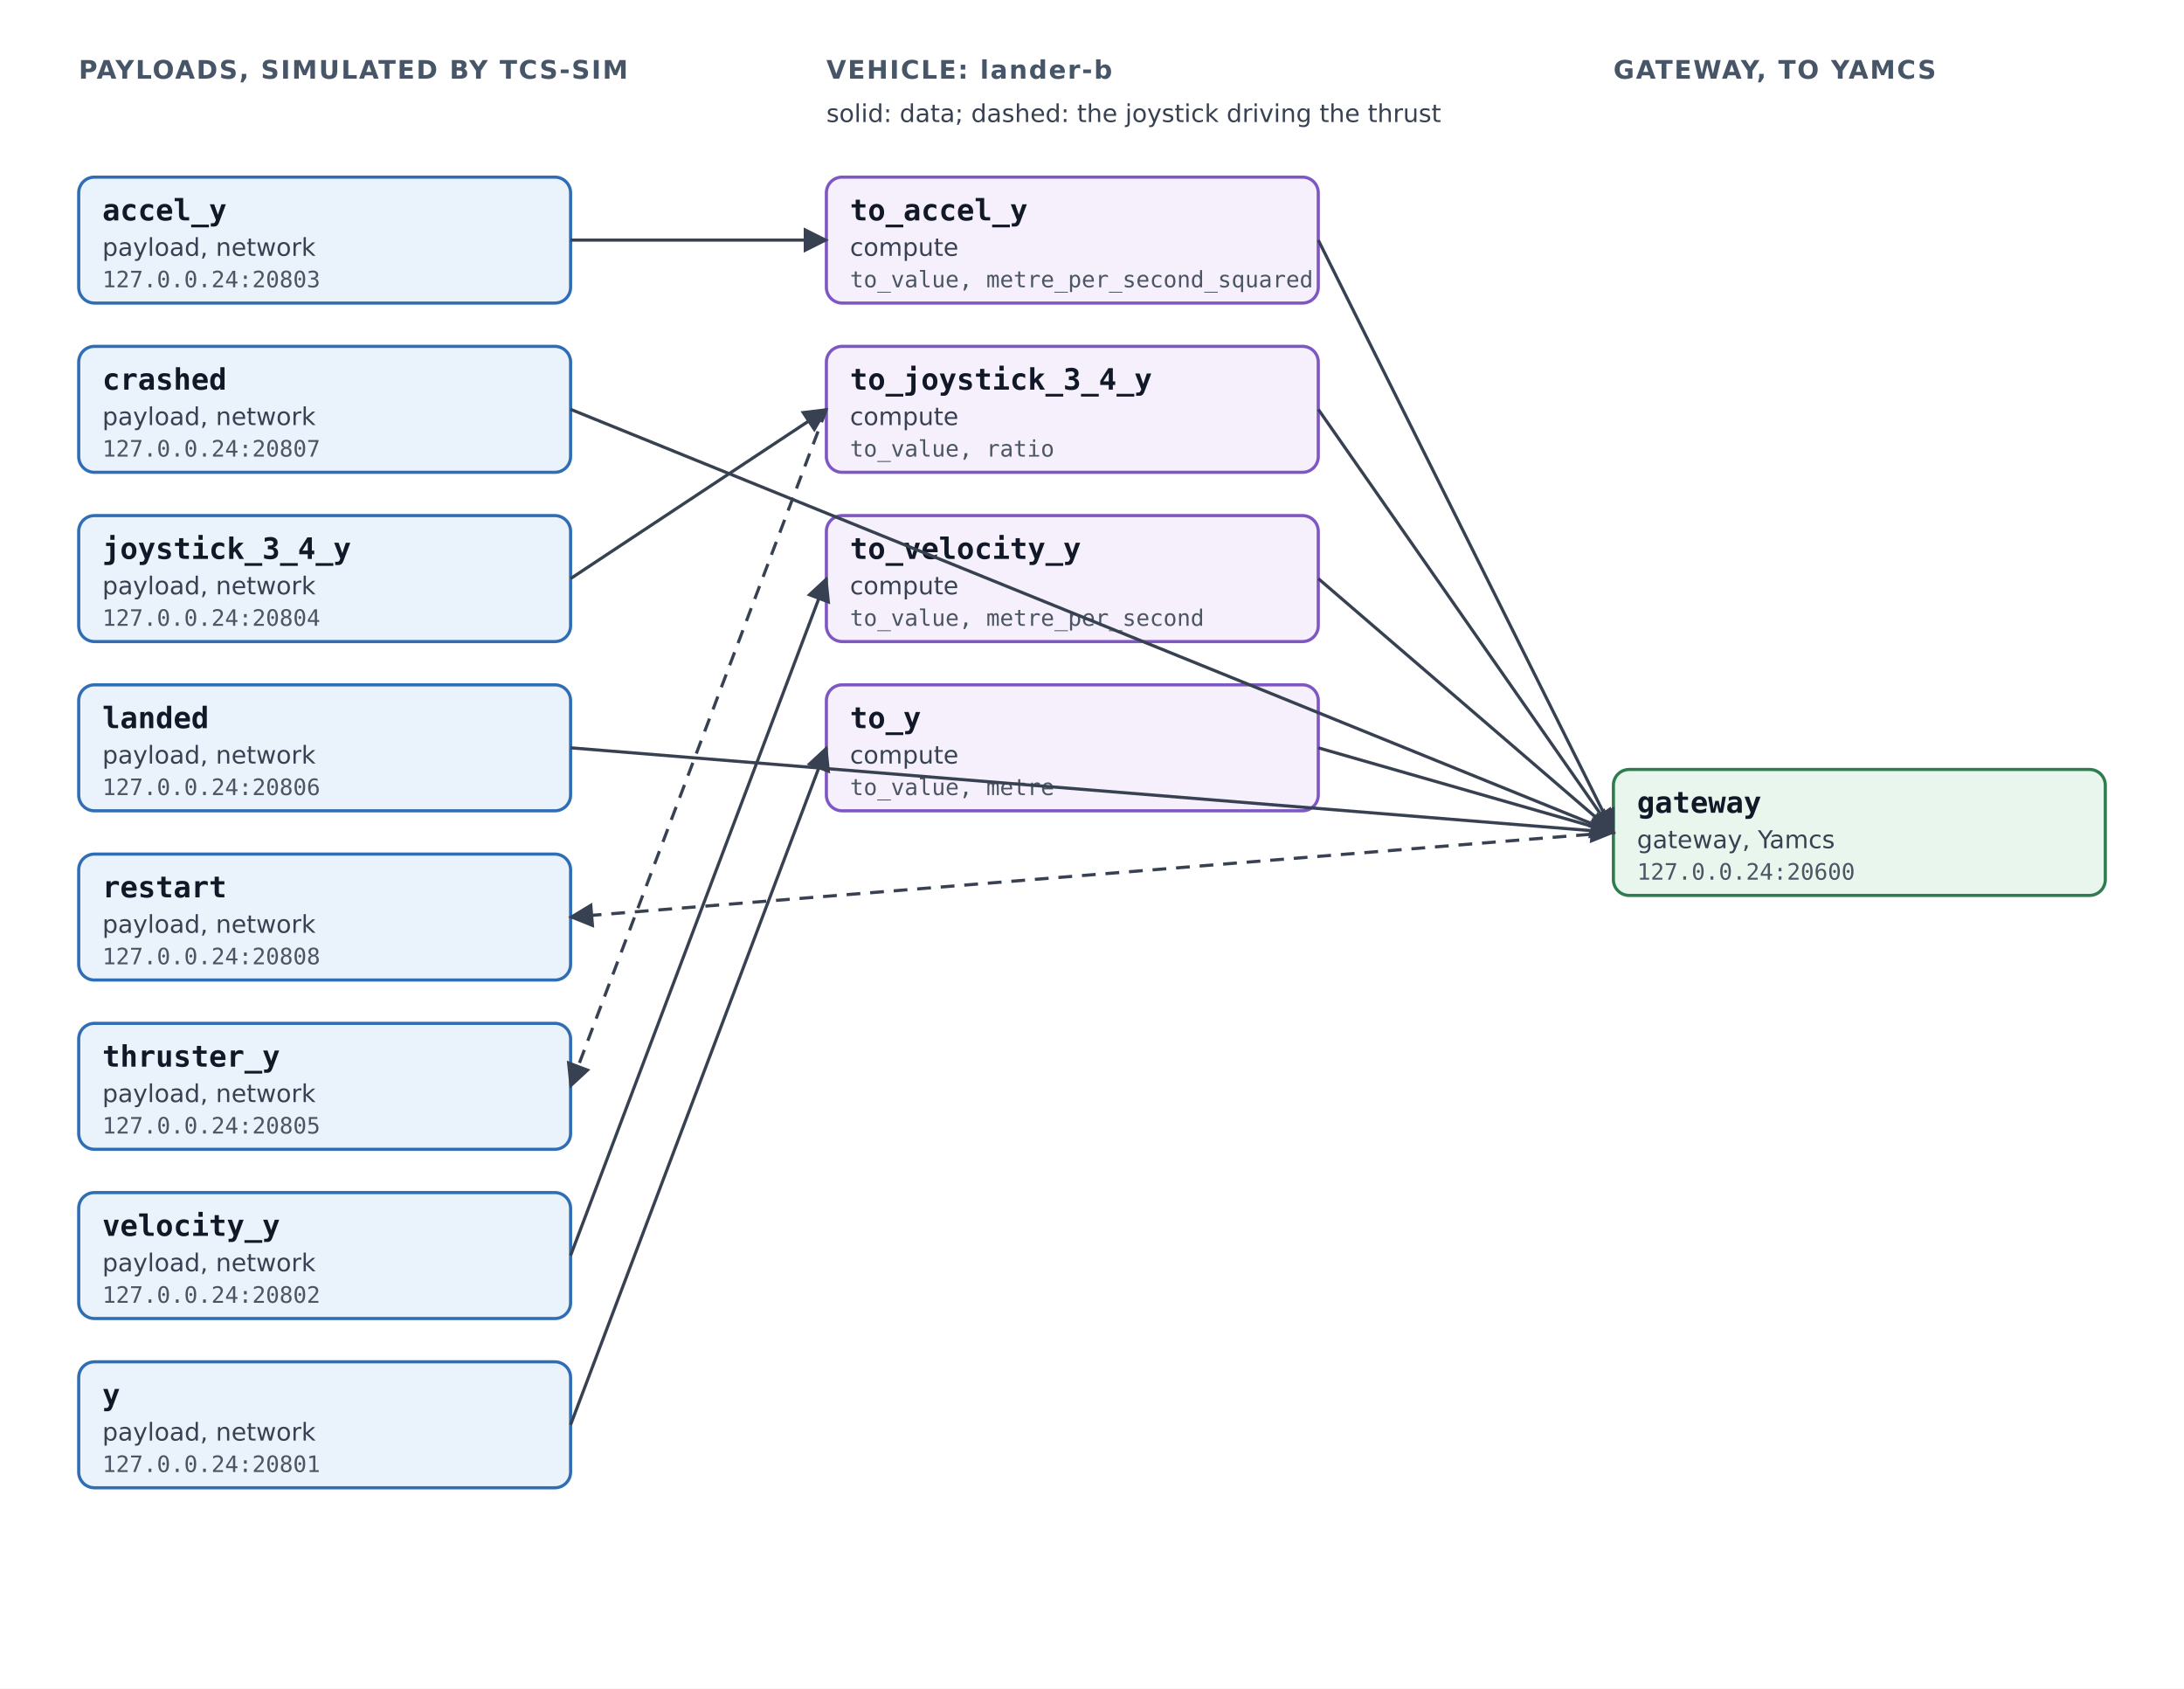
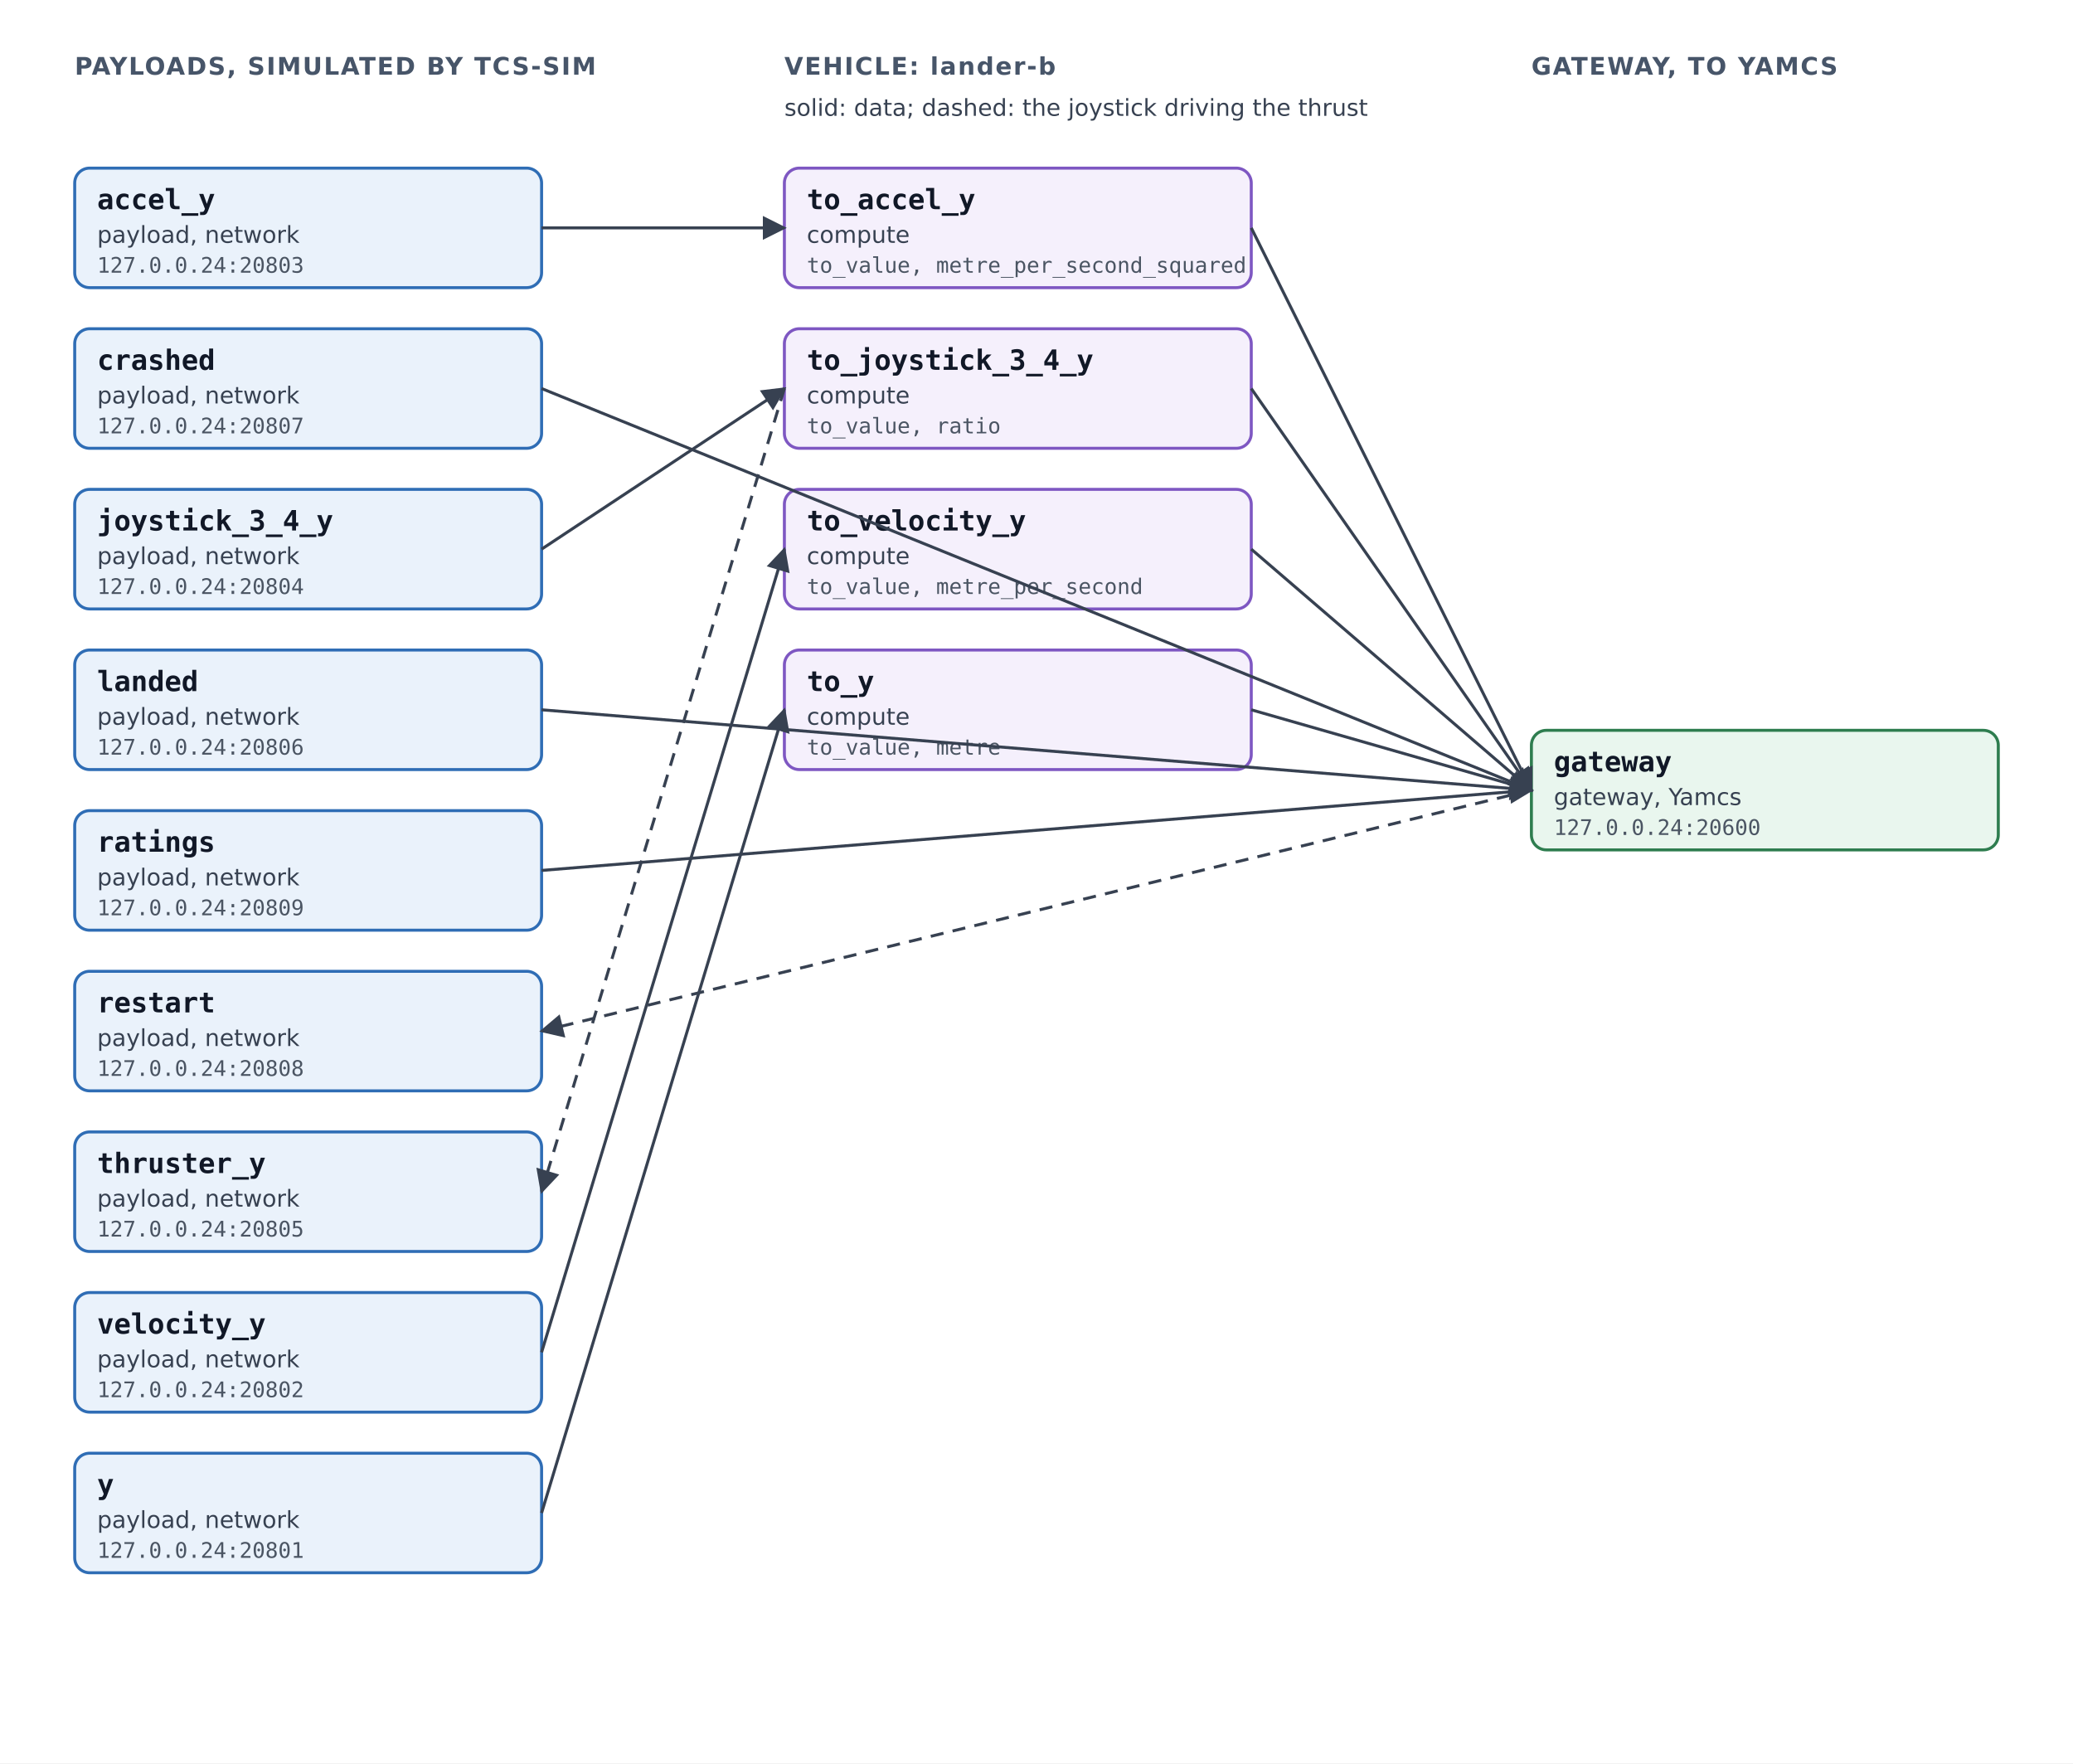
- <svg xmlns="http://www.w3.org/2000/svg" width="1110" height="858" viewBox="0 0 1110 858" role="img" aria-labelledby="title desc">
+ <svg xmlns="http://www.w3.org/2000/svg" width="1110" height="944" viewBox="0 0 1110 944" role="img" aria-labelledby="title desc">
  <defs>
    <style>
      text { font-family: "DejaVu Sans", Helvetica, Arial, sans-serif; fill: #111827; }
      .name { font-family: "DejaVu Sans Mono", Menlo, Consolas, monospace; font-size: 15px; font-weight: bold; }
      .kind { font-size: 12.5px; fill: #374151; }
      .detail { font-family: "DejaVu Sans Mono", Menlo, Consolas, monospace; font-size: 11.5px; fill: #4b5563; }
      .heading { font-size: 13px; font-weight: bold; fill: #475569; letter-spacing: 0.06em; }
      .payload { fill: #eaf2fb; stroke: #2f6db5; stroke-width: 1.6; }
      .vehicle { fill: #f5f0fc; stroke: #7e57c2; stroke-width: 1.6; }
      .gateway { fill: #e9f6ee; stroke: #2e7d4f; stroke-width: 1.6; }
      .link { stroke: #374151; stroke-width: 1.6; }
    </style>
    <marker id="arrow" viewBox="0 0 10 10" refX="9" refY="5" markerWidth="8" markerHeight="8" orient="auto-start-reverse">
      <path d="M 0 0 L 10 5 L 0 10 z" fill="#374151" />
    </marker>
  </defs>
-   <rect x="0" y="0" width="1110" height="858" fill="#ffffff" />
+   <rect x="0" y="0" width="1110" height="944" fill="#ffffff" />
  <text class="heading" x="40" y="40">PAYLOADS, SIMULATED BY TCS-SIM</text>
  <text class="heading" x="420" y="40">VEHICLE: lander-b</text>
  <text class="heading" x="820" y="40">GATEWAY, TO YAMCS</text>
  <text class="kind" x="420" y="62">solid: data; dashed: the joystick driving the thrust</text>
  <rect class="payload" x="40" y="90" width="250" height="64" rx="8" />
  <text class="name" x="52" y="112">accel_y</text>
  <text class="kind" x="52" y="130">payload, network</text>
  <text class="detail" x="52" y="146">127.0.0.24:20803</text>
  <rect class="payload" x="40" y="176" width="250" height="64" rx="8" />
  <text class="name" x="52" y="198">crashed</text>
  <text class="kind" x="52" y="216">payload, network</text>
  <text class="detail" x="52" y="232">127.0.0.24:20807</text>
  <rect class="payload" x="40" y="262" width="250" height="64" rx="8" />
  <text class="name" x="52" y="284">joystick_3_4_y</text>
  <text class="kind" x="52" y="302">payload, network</text>
  <text class="detail" x="52" y="318">127.0.0.24:20804</text>
  <rect class="payload" x="40" y="348" width="250" height="64" rx="8" />
  <text class="name" x="52" y="370">landed</text>
  <text class="kind" x="52" y="388">payload, network</text>
  <text class="detail" x="52" y="404">127.0.0.24:20806</text>
  <rect class="payload" x="40" y="434" width="250" height="64" rx="8" />
-   <text class="name" x="52" y="456">restart</text>
+   <text class="name" x="52" y="456">ratings</text>
  <text class="kind" x="52" y="474">payload, network</text>
-   <text class="detail" x="52" y="490">127.0.0.24:20808</text>
+   <text class="detail" x="52" y="490">127.0.0.24:20809</text>
  <rect class="payload" x="40" y="520" width="250" height="64" rx="8" />
-   <text class="name" x="52" y="542">thruster_y</text>
+   <text class="name" x="52" y="542">restart</text>
  <text class="kind" x="52" y="560">payload, network</text>
-   <text class="detail" x="52" y="576">127.0.0.24:20805</text>
+   <text class="detail" x="52" y="576">127.0.0.24:20808</text>
  <rect class="payload" x="40" y="606" width="250" height="64" rx="8" />
-   <text class="name" x="52" y="628">velocity_y</text>
+   <text class="name" x="52" y="628">thruster_y</text>
  <text class="kind" x="52" y="646">payload, network</text>
-   <text class="detail" x="52" y="662">127.0.0.24:20802</text>
+   <text class="detail" x="52" y="662">127.0.0.24:20805</text>
  <rect class="payload" x="40" y="692" width="250" height="64" rx="8" />
-   <text class="name" x="52" y="714">y</text>
+   <text class="name" x="52" y="714">velocity_y</text>
  <text class="kind" x="52" y="732">payload, network</text>
-   <text class="detail" x="52" y="748">127.0.0.24:20801</text>
+   <text class="detail" x="52" y="748">127.0.0.24:20802</text>
+   <rect class="payload" x="40" y="778" width="250" height="64" rx="8" />
+   <text class="name" x="52" y="800">y</text>
+   <text class="kind" x="52" y="818">payload, network</text>
+   <text class="detail" x="52" y="834">127.0.0.24:20801</text>
  <rect class="vehicle" x="420" y="90" width="250" height="64" rx="8" />
  <text class="name" x="432" y="112">to_accel_y</text>
  <text class="kind" x="432" y="130">compute</text>
  <text class="detail" x="432" y="146">to_value, metre_per_second_squared</text>
  <rect class="vehicle" x="420" y="176" width="250" height="64" rx="8" />
  <text class="name" x="432" y="198">to_joystick_3_4_y</text>
  <text class="kind" x="432" y="216">compute</text>
  <text class="detail" x="432" y="232">to_value, ratio</text>
  <rect class="vehicle" x="420" y="262" width="250" height="64" rx="8" />
  <text class="name" x="432" y="284">to_velocity_y</text>
  <text class="kind" x="432" y="302">compute</text>
  <text class="detail" x="432" y="318">to_value, metre_per_second</text>
  <rect class="vehicle" x="420" y="348" width="250" height="64" rx="8" />
  <text class="name" x="432" y="370">to_y</text>
  <text class="kind" x="432" y="388">compute</text>
  <text class="detail" x="432" y="404">to_value, metre</text>
  <rect class="gateway" x="820" y="391.0" width="250" height="64" rx="8" />
  <text class="name" x="832" y="413.0">gateway</text>
  <text class="kind" x="832" y="431.0">gateway, Yamcs</text>
  <text class="detail" x="832" y="447.0">127.0.0.24:20600</text>
  <line class="link" x1="670" y1="122" x2="820" y2="423" marker-end="url(#arrow)" />
  <line class="link" x1="290" y1="122" x2="420" y2="122" marker-end="url(#arrow)" />
-   <line class="link" x1="420" y1="208" x2="290" y2="552" marker-end="url(#arrow)" stroke-dasharray="7 5" />
+   <line class="link" x1="420" y1="208" x2="290" y2="638" marker-end="url(#arrow)" stroke-dasharray="7 5" />
  <line class="link" x1="670" y1="208" x2="820" y2="423" marker-end="url(#arrow)" />
  <line class="link" x1="290" y1="294" x2="420" y2="208" marker-end="url(#arrow)" />
  <line class="link" x1="670" y1="294" x2="820" y2="423" marker-end="url(#arrow)" />
-   <line class="link" x1="290" y1="638" x2="420" y2="294" marker-end="url(#arrow)" />
+   <line class="link" x1="290" y1="724" x2="420" y2="294" marker-end="url(#arrow)" />
  <line class="link" x1="670" y1="380" x2="820" y2="423" marker-end="url(#arrow)" />
-   <line class="link" x1="290" y1="724" x2="420" y2="380" marker-end="url(#arrow)" />
+   <line class="link" x1="290" y1="810" x2="420" y2="380" marker-end="url(#arrow)" />
  <line class="link" x1="290" y1="380" x2="820" y2="423" marker-end="url(#arrow)" />
  <line class="link" x1="290" y1="208" x2="820" y2="423" marker-end="url(#arrow)" />
-   <line class="link" x1="820" y1="423" x2="290" y2="466" marker-end="url(#arrow)" stroke-dasharray="7 5" />
+   <line class="link" x1="290" y1="466" x2="820" y2="423" marker-end="url(#arrow)" />
+   <line class="link" x1="820" y1="423" x2="290" y2="552" marker-end="url(#arrow)" stroke-dasharray="7 5" />
</svg>
